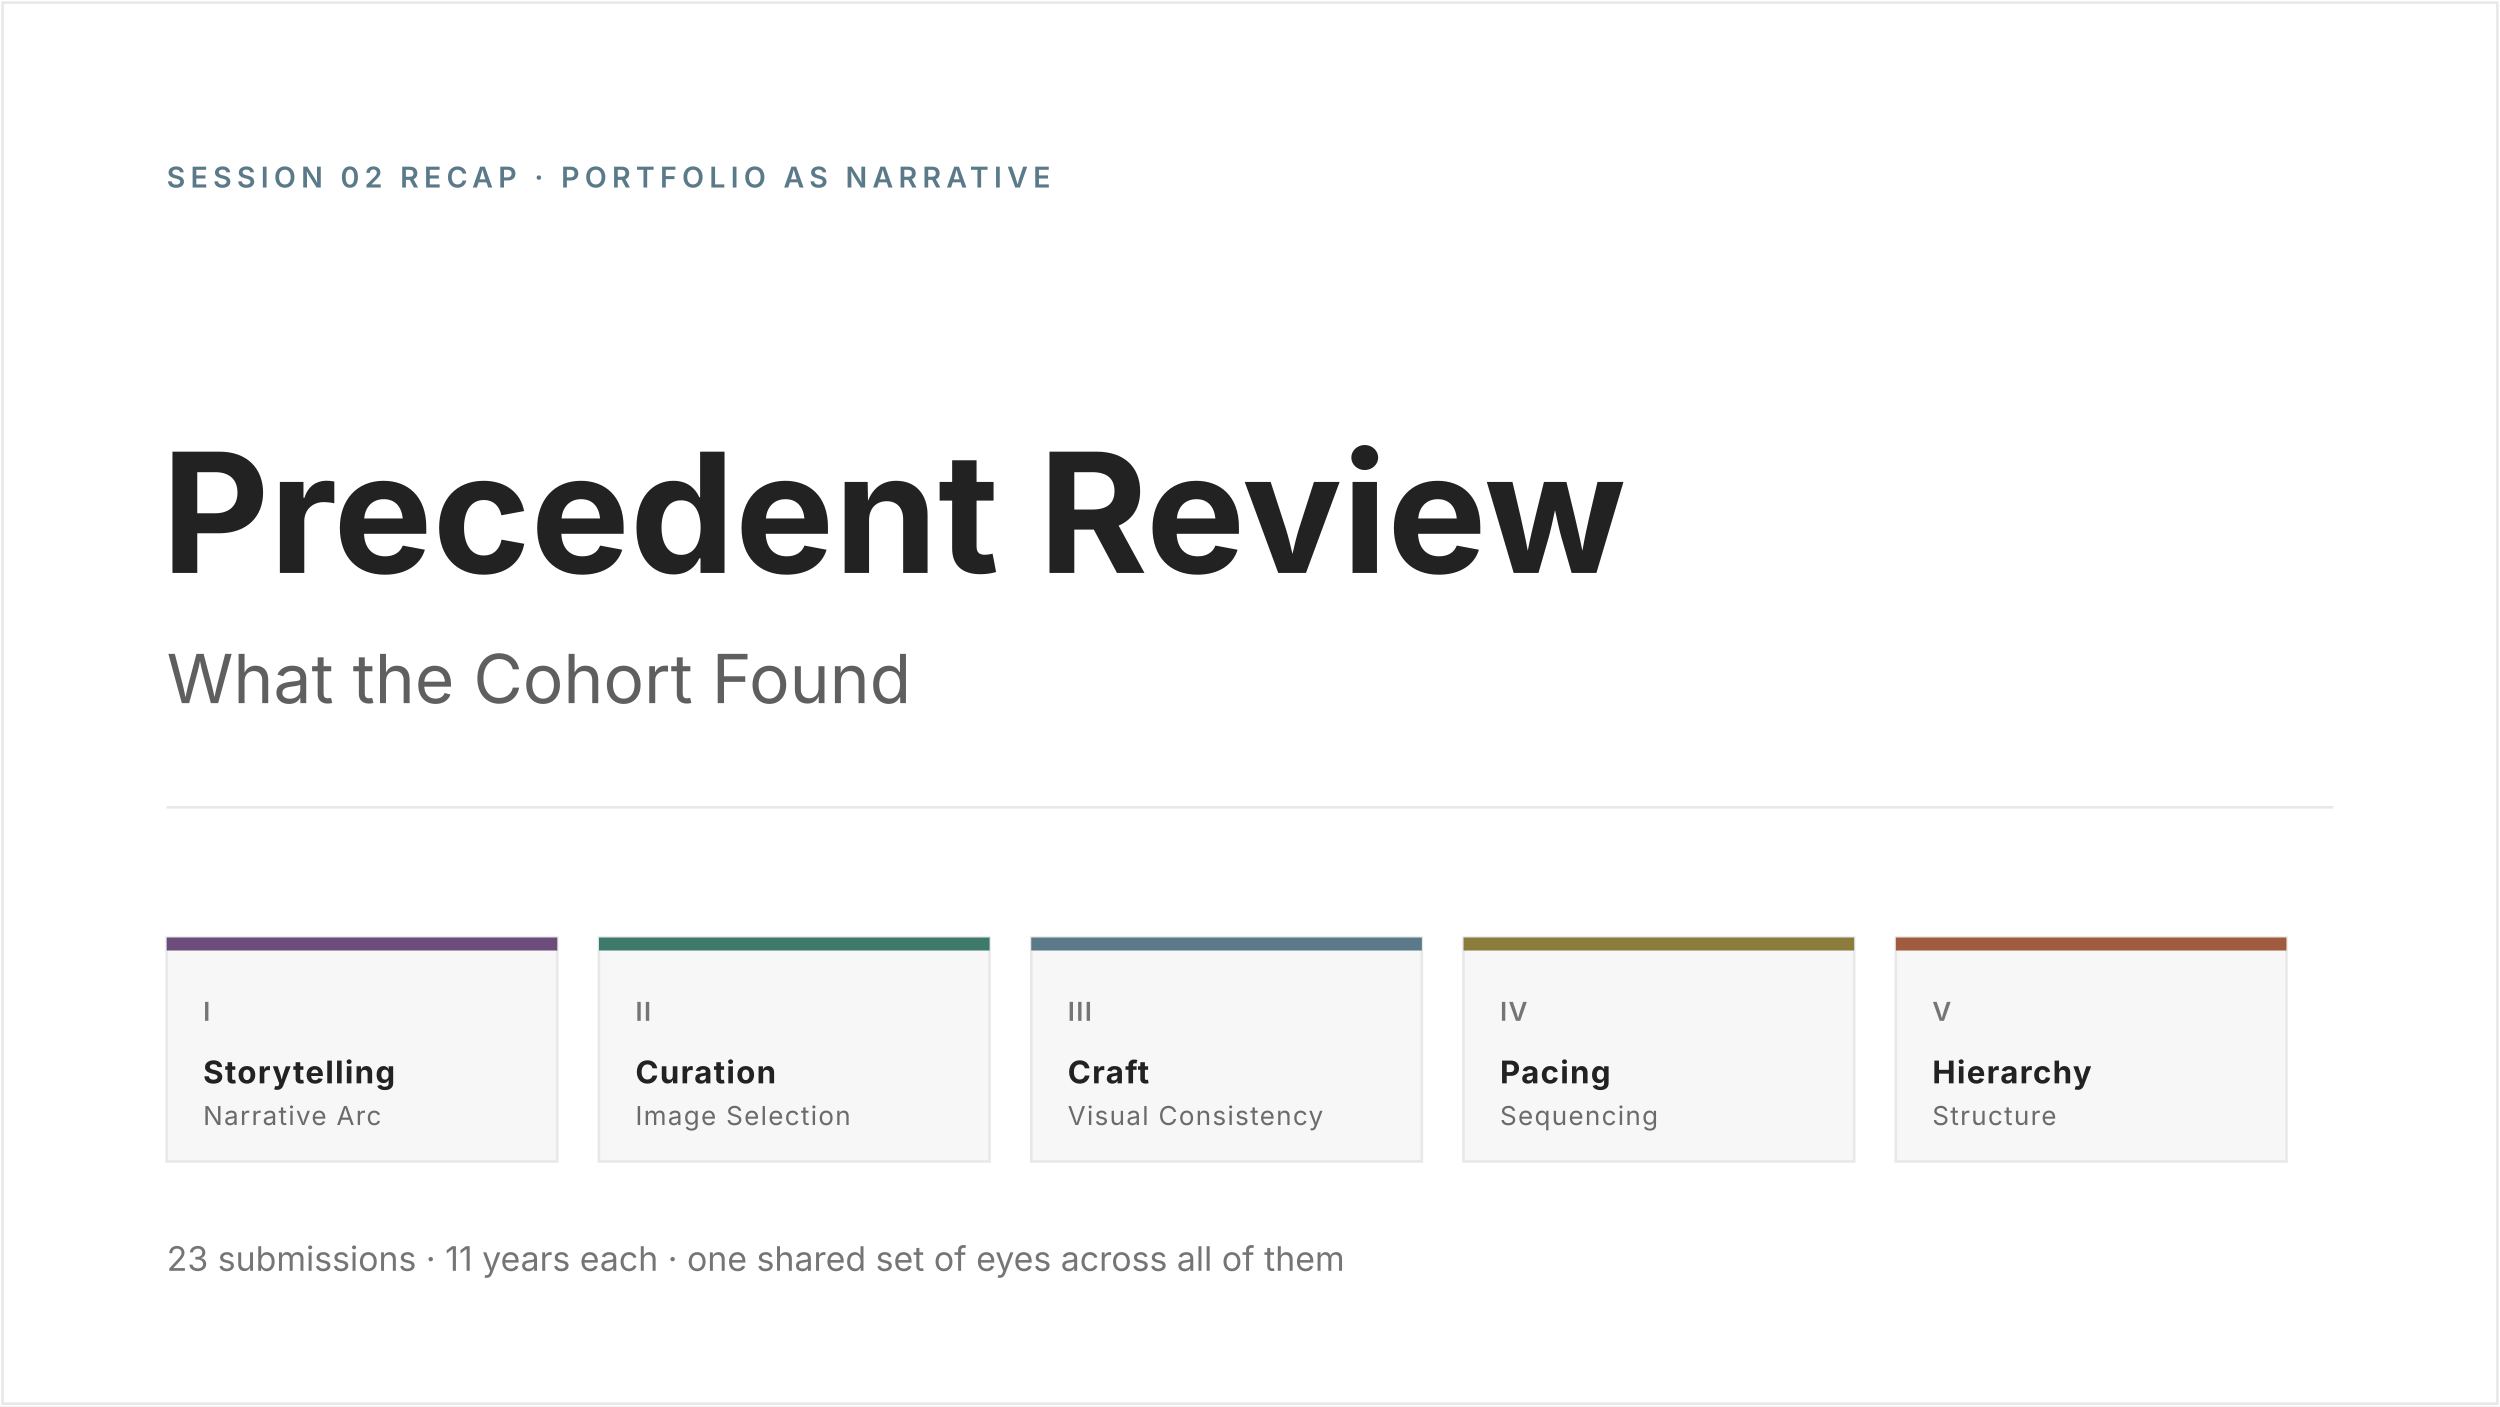
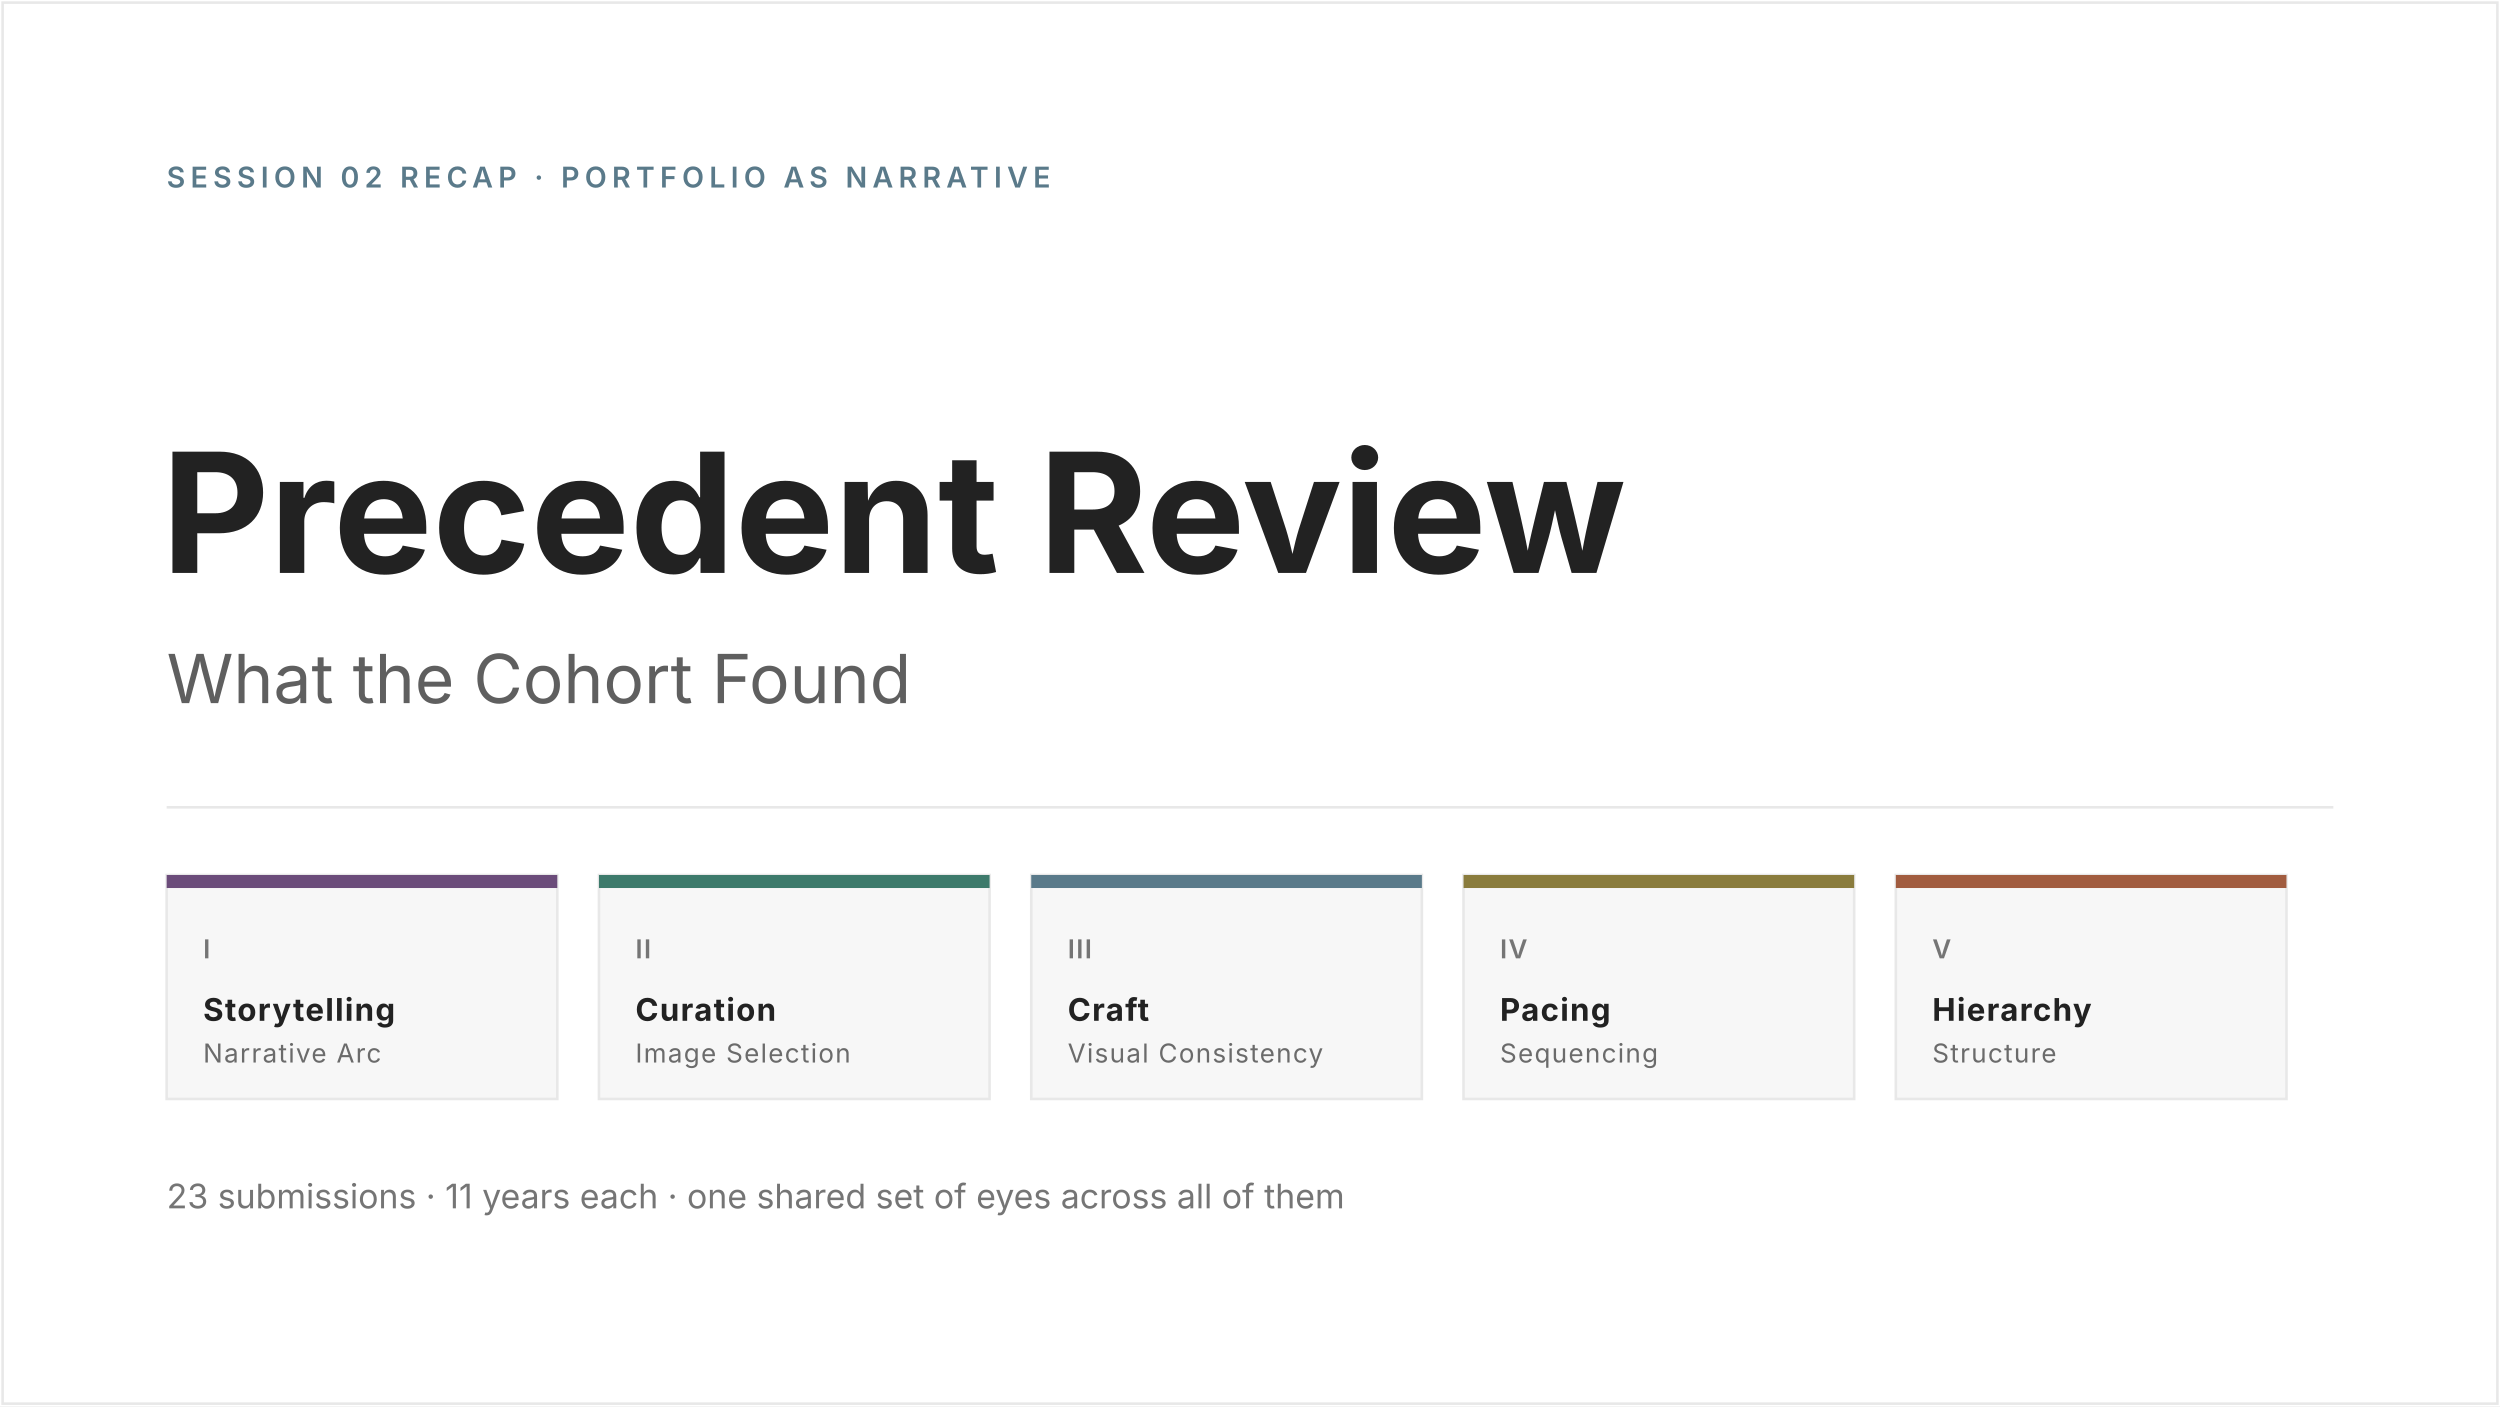
<svg xmlns="http://www.w3.org/2000/svg" width="960" height="540" viewBox="0 0 960 540" font-family="'Inter','Helvetica Neue',Arial,sans-serif">
  <rect x="0" y="0" width="960" height="540" fill="#fff" />
  <rect x="1" y="1" width="958" height="538" fill="none" stroke="#e8e8e8" stroke-width="1" />
  <text x="64" y="72" font-size="11" font-weight="600" letter-spacing="2" fill="#5a7a8a">SESSION 02 RECAP · PORTFOLIO AS NARRATIVE</text>
  <text x="62" y="220" font-size="64" font-weight="700" fill="#222">Precedent Review</text>
  <text x="64" y="270" font-size="26" fill="#5f5f5f">What the Cohort Found</text>
  <line x1="64" y1="310" x2="896" y2="310" stroke="#e8e8e8" stroke-width="1" />
  <g font-size="10" font-weight="600" letter-spacing="0.5">
    <g>
-       <rect x="64" y="360" width="150" height="86" fill="#f7f7f7" stroke="#e8e8e8" />
-       <rect x="64" y="360" width="150" height="5" fill="#6b4c7a" />
-       <text x="78" y="392" fill="#757575">I</text>
-       <text x="78" y="416" fill="#222" font-size="12" font-weight="700">Storytelling</text>
-       <text x="78" y="432" fill="#6b6b6b" font-size="10" font-weight="400">Narrative Arc</text>
+       <rect x="64" y="336" width="150" height="86" fill="#f7f7f7" stroke="#e8e8e8" />
+       <rect x="64" y="336" width="150" height="5" fill="#6b4c7a" />
+       <text x="78" y="368" fill="#757575">I</text>
+       <text x="78" y="392" fill="#222" font-size="12" font-weight="700">Storytelling</text>
+       <text x="78" y="408" fill="#6b6b6b" font-size="10" font-weight="400">Narrative Arc</text>
    </g>
    <g>
-       <rect x="230" y="360" width="150" height="86" fill="#f7f7f7" stroke="#e8e8e8" />
-       <rect x="230" y="360" width="150" height="5" fill="#3d7a6b" />
-       <text x="244" y="392" fill="#757575">II</text>
-       <text x="244" y="416" fill="#222" font-size="12" font-weight="700">Curation</text>
-       <text x="244" y="432" fill="#6b6b6b" font-size="10" font-weight="400">Image Selection</text>
+       <rect x="230" y="336" width="150" height="86" fill="#f7f7f7" stroke="#e8e8e8" />
+       <rect x="230" y="336" width="150" height="5" fill="#3d7a6b" />
+       <text x="244" y="368" fill="#757575">II</text>
+       <text x="244" y="392" fill="#222" font-size="12" font-weight="700">Curation</text>
+       <text x="244" y="408" fill="#6b6b6b" font-size="10" font-weight="400">Image Selection</text>
    </g>
    <g>
-       <rect x="396" y="360" width="150" height="86" fill="#f7f7f7" stroke="#e8e8e8" />
-       <rect x="396" y="360" width="150" height="5" fill="#5a7a8a" />
-       <text x="410" y="392" fill="#757575">III</text>
-       <text x="410" y="416" fill="#222" font-size="12" font-weight="700">Craft</text>
-       <text x="410" y="432" fill="#6b6b6b" font-size="10" font-weight="400">Visual Consistency</text>
+       <rect x="396" y="336" width="150" height="86" fill="#f7f7f7" stroke="#e8e8e8" />
+       <rect x="396" y="336" width="150" height="5" fill="#5a7a8a" />
+       <text x="410" y="368" fill="#757575">III</text>
+       <text x="410" y="392" fill="#222" font-size="12" font-weight="700">Craft</text>
+       <text x="410" y="408" fill="#6b6b6b" font-size="10" font-weight="400">Visual Consistency</text>
    </g>
    <g>
-       <rect x="562" y="360" width="150" height="86" fill="#f7f7f7" stroke="#e8e8e8" />
-       <rect x="562" y="360" width="150" height="5" fill="#8a7c3d" />
-       <text x="576" y="392" fill="#757575">IV</text>
-       <text x="576" y="416" fill="#222" font-size="12" font-weight="700">Pacing</text>
-       <text x="576" y="432" fill="#6b6b6b" font-size="10" font-weight="400">Sequencing</text>
+       <rect x="562" y="336" width="150" height="86" fill="#f7f7f7" stroke="#e8e8e8" />
+       <rect x="562" y="336" width="150" height="5" fill="#8a7c3d" />
+       <text x="576" y="368" fill="#757575">IV</text>
+       <text x="576" y="392" fill="#222" font-size="12" font-weight="700">Pacing</text>
+       <text x="576" y="408" fill="#6b6b6b" font-size="10" font-weight="400">Sequencing</text>
    </g>
    <g>
-       <rect x="728" y="360" width="150" height="86" fill="#f7f7f7" stroke="#e8e8e8" />
-       <rect x="728" y="360" width="150" height="5" fill="#a15c3f" />
-       <text x="742" y="392" fill="#757575">V</text>
-       <text x="742" y="416" fill="#222" font-size="12" font-weight="700">Hierarchy</text>
-       <text x="742" y="432" fill="#6b6b6b" font-size="10" font-weight="400">Structure</text>
+       <rect x="728" y="336" width="150" height="86" fill="#f7f7f7" stroke="#e8e8e8" />
+       <rect x="728" y="336" width="150" height="5" fill="#a15c3f" />
+       <text x="742" y="368" fill="#757575">V</text>
+       <text x="742" y="392" fill="#222" font-size="12" font-weight="700">Hierarchy</text>
+       <text x="742" y="408" fill="#6b6b6b" font-size="10" font-weight="400">Structure</text>
    </g>
  </g>
-   <text x="64" y="488" font-size="13" fill="#757575">23 submissions · 11 years each · one shared set of eyes across all of them</text>
+   <text x="64" y="464" font-size="13" fill="#757575">23 submissions · 11 years each · one shared set of eyes across all of them</text>
</svg>
